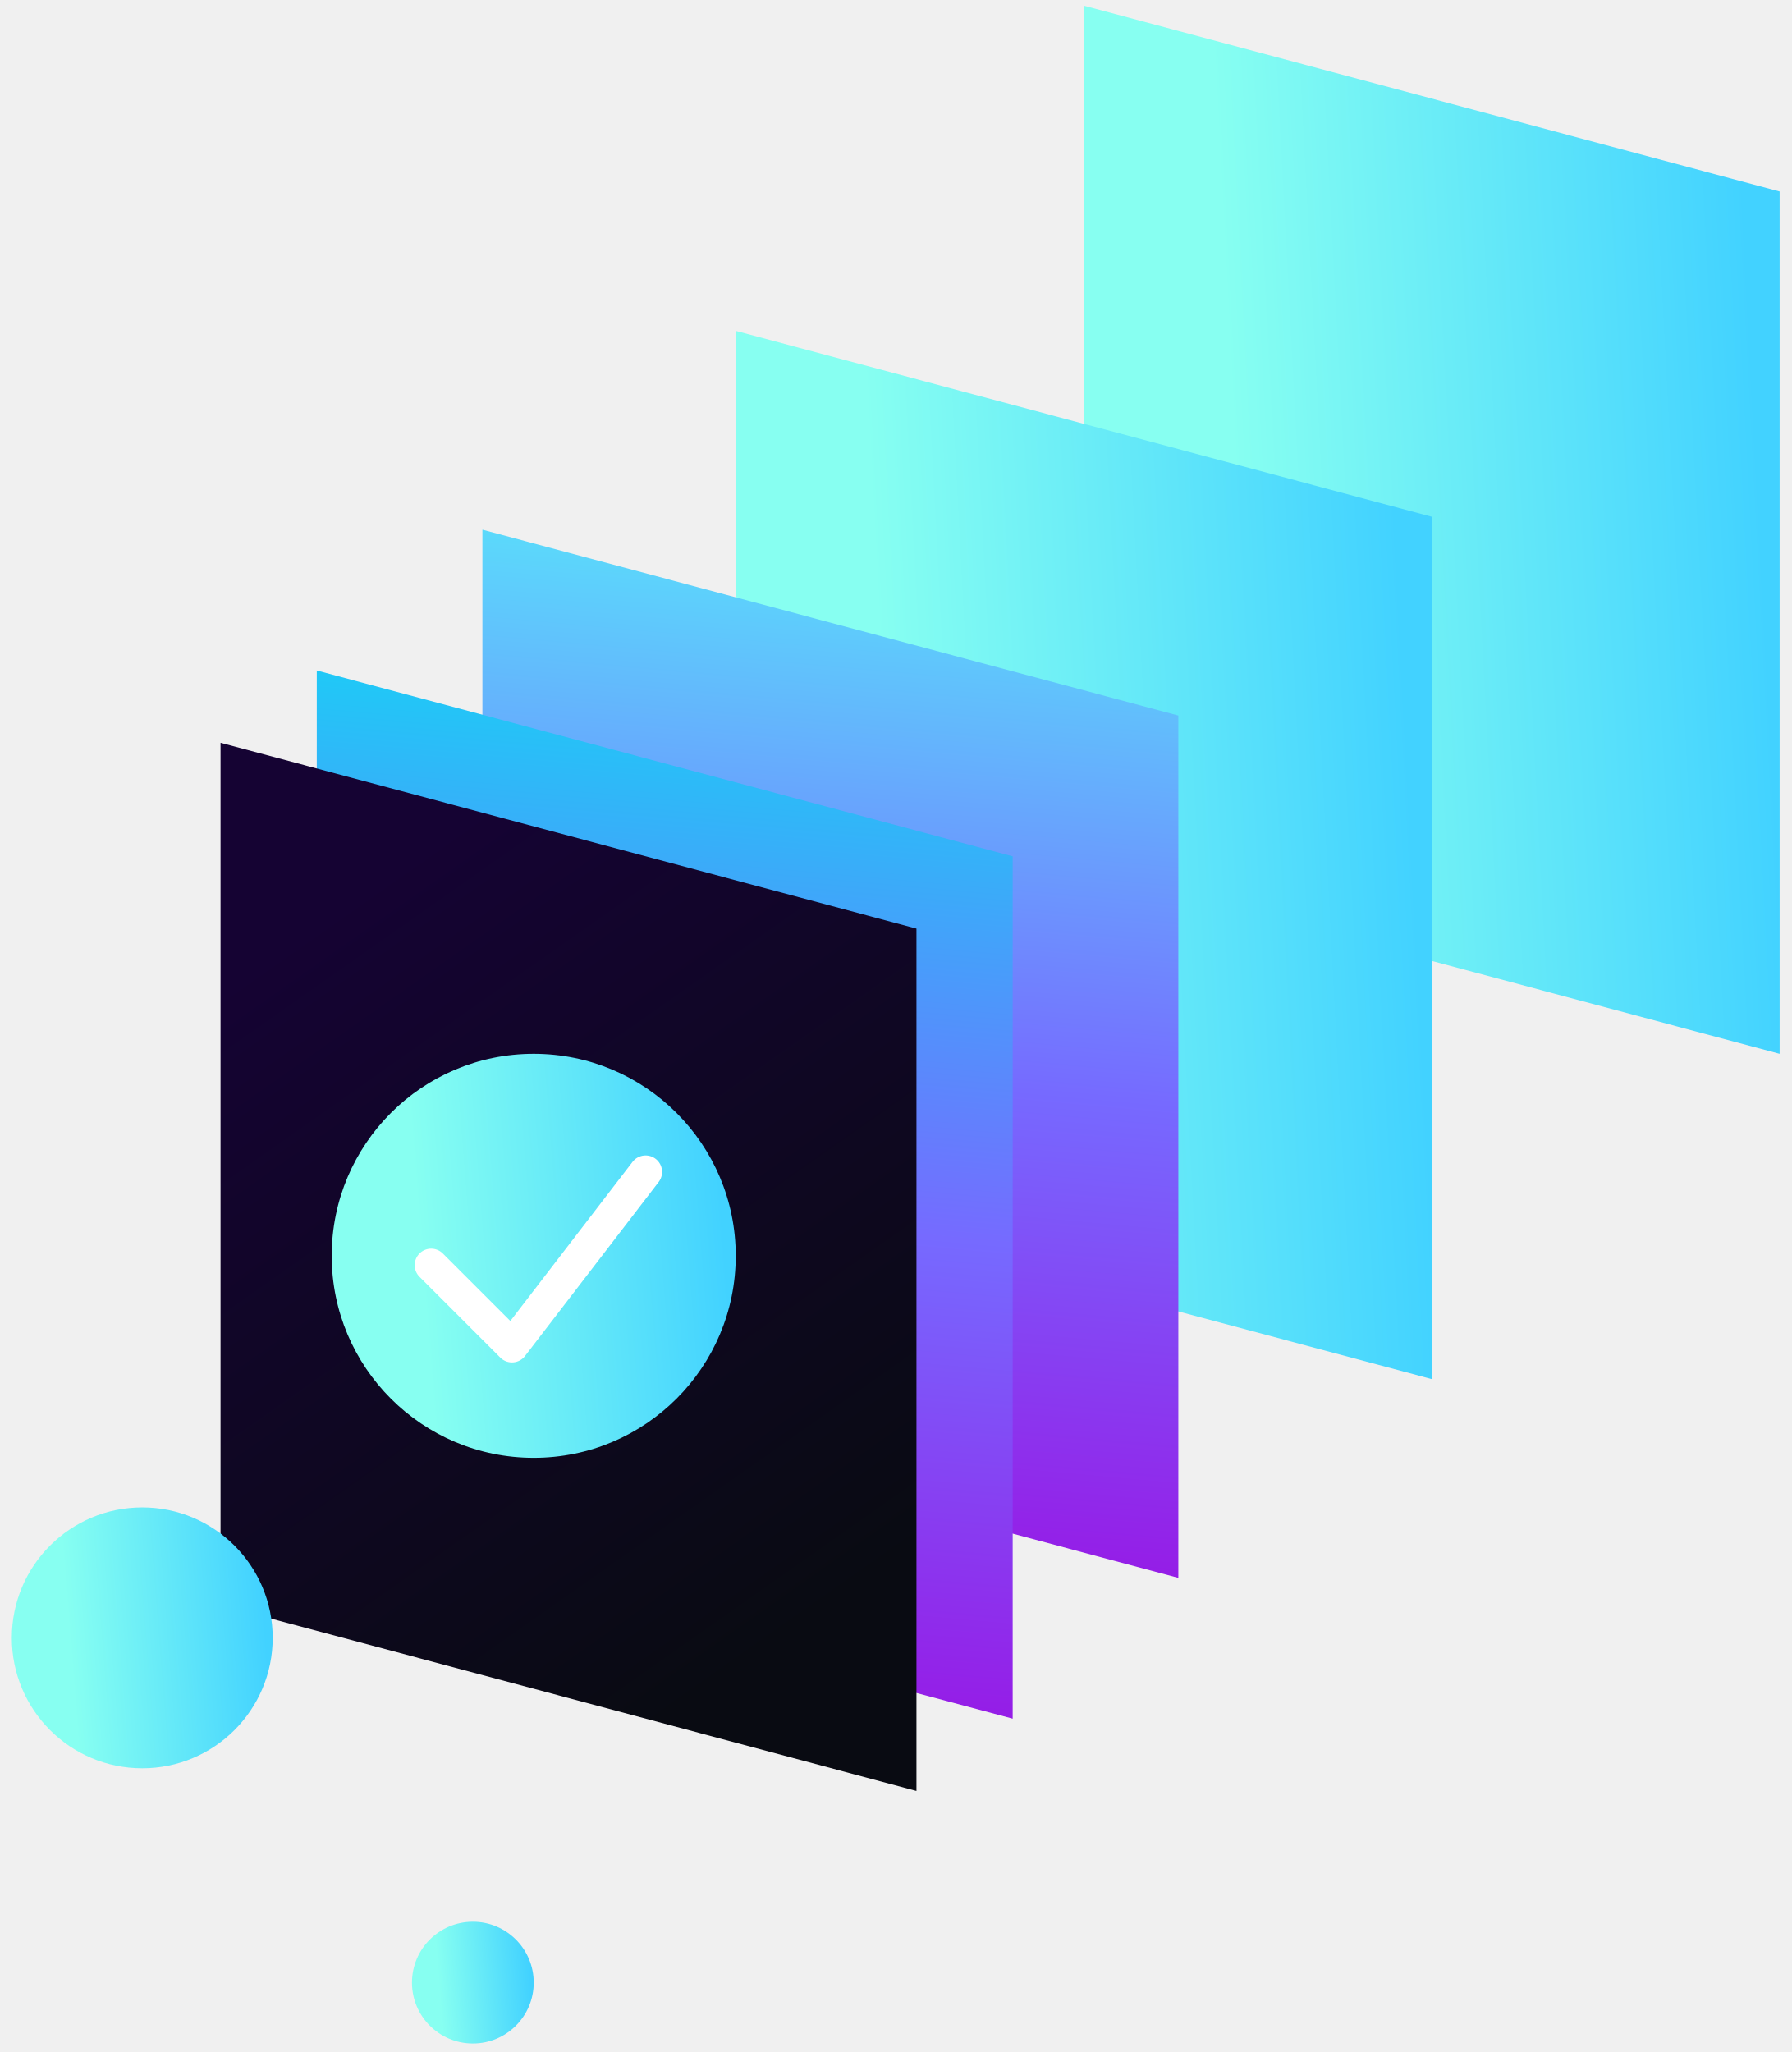
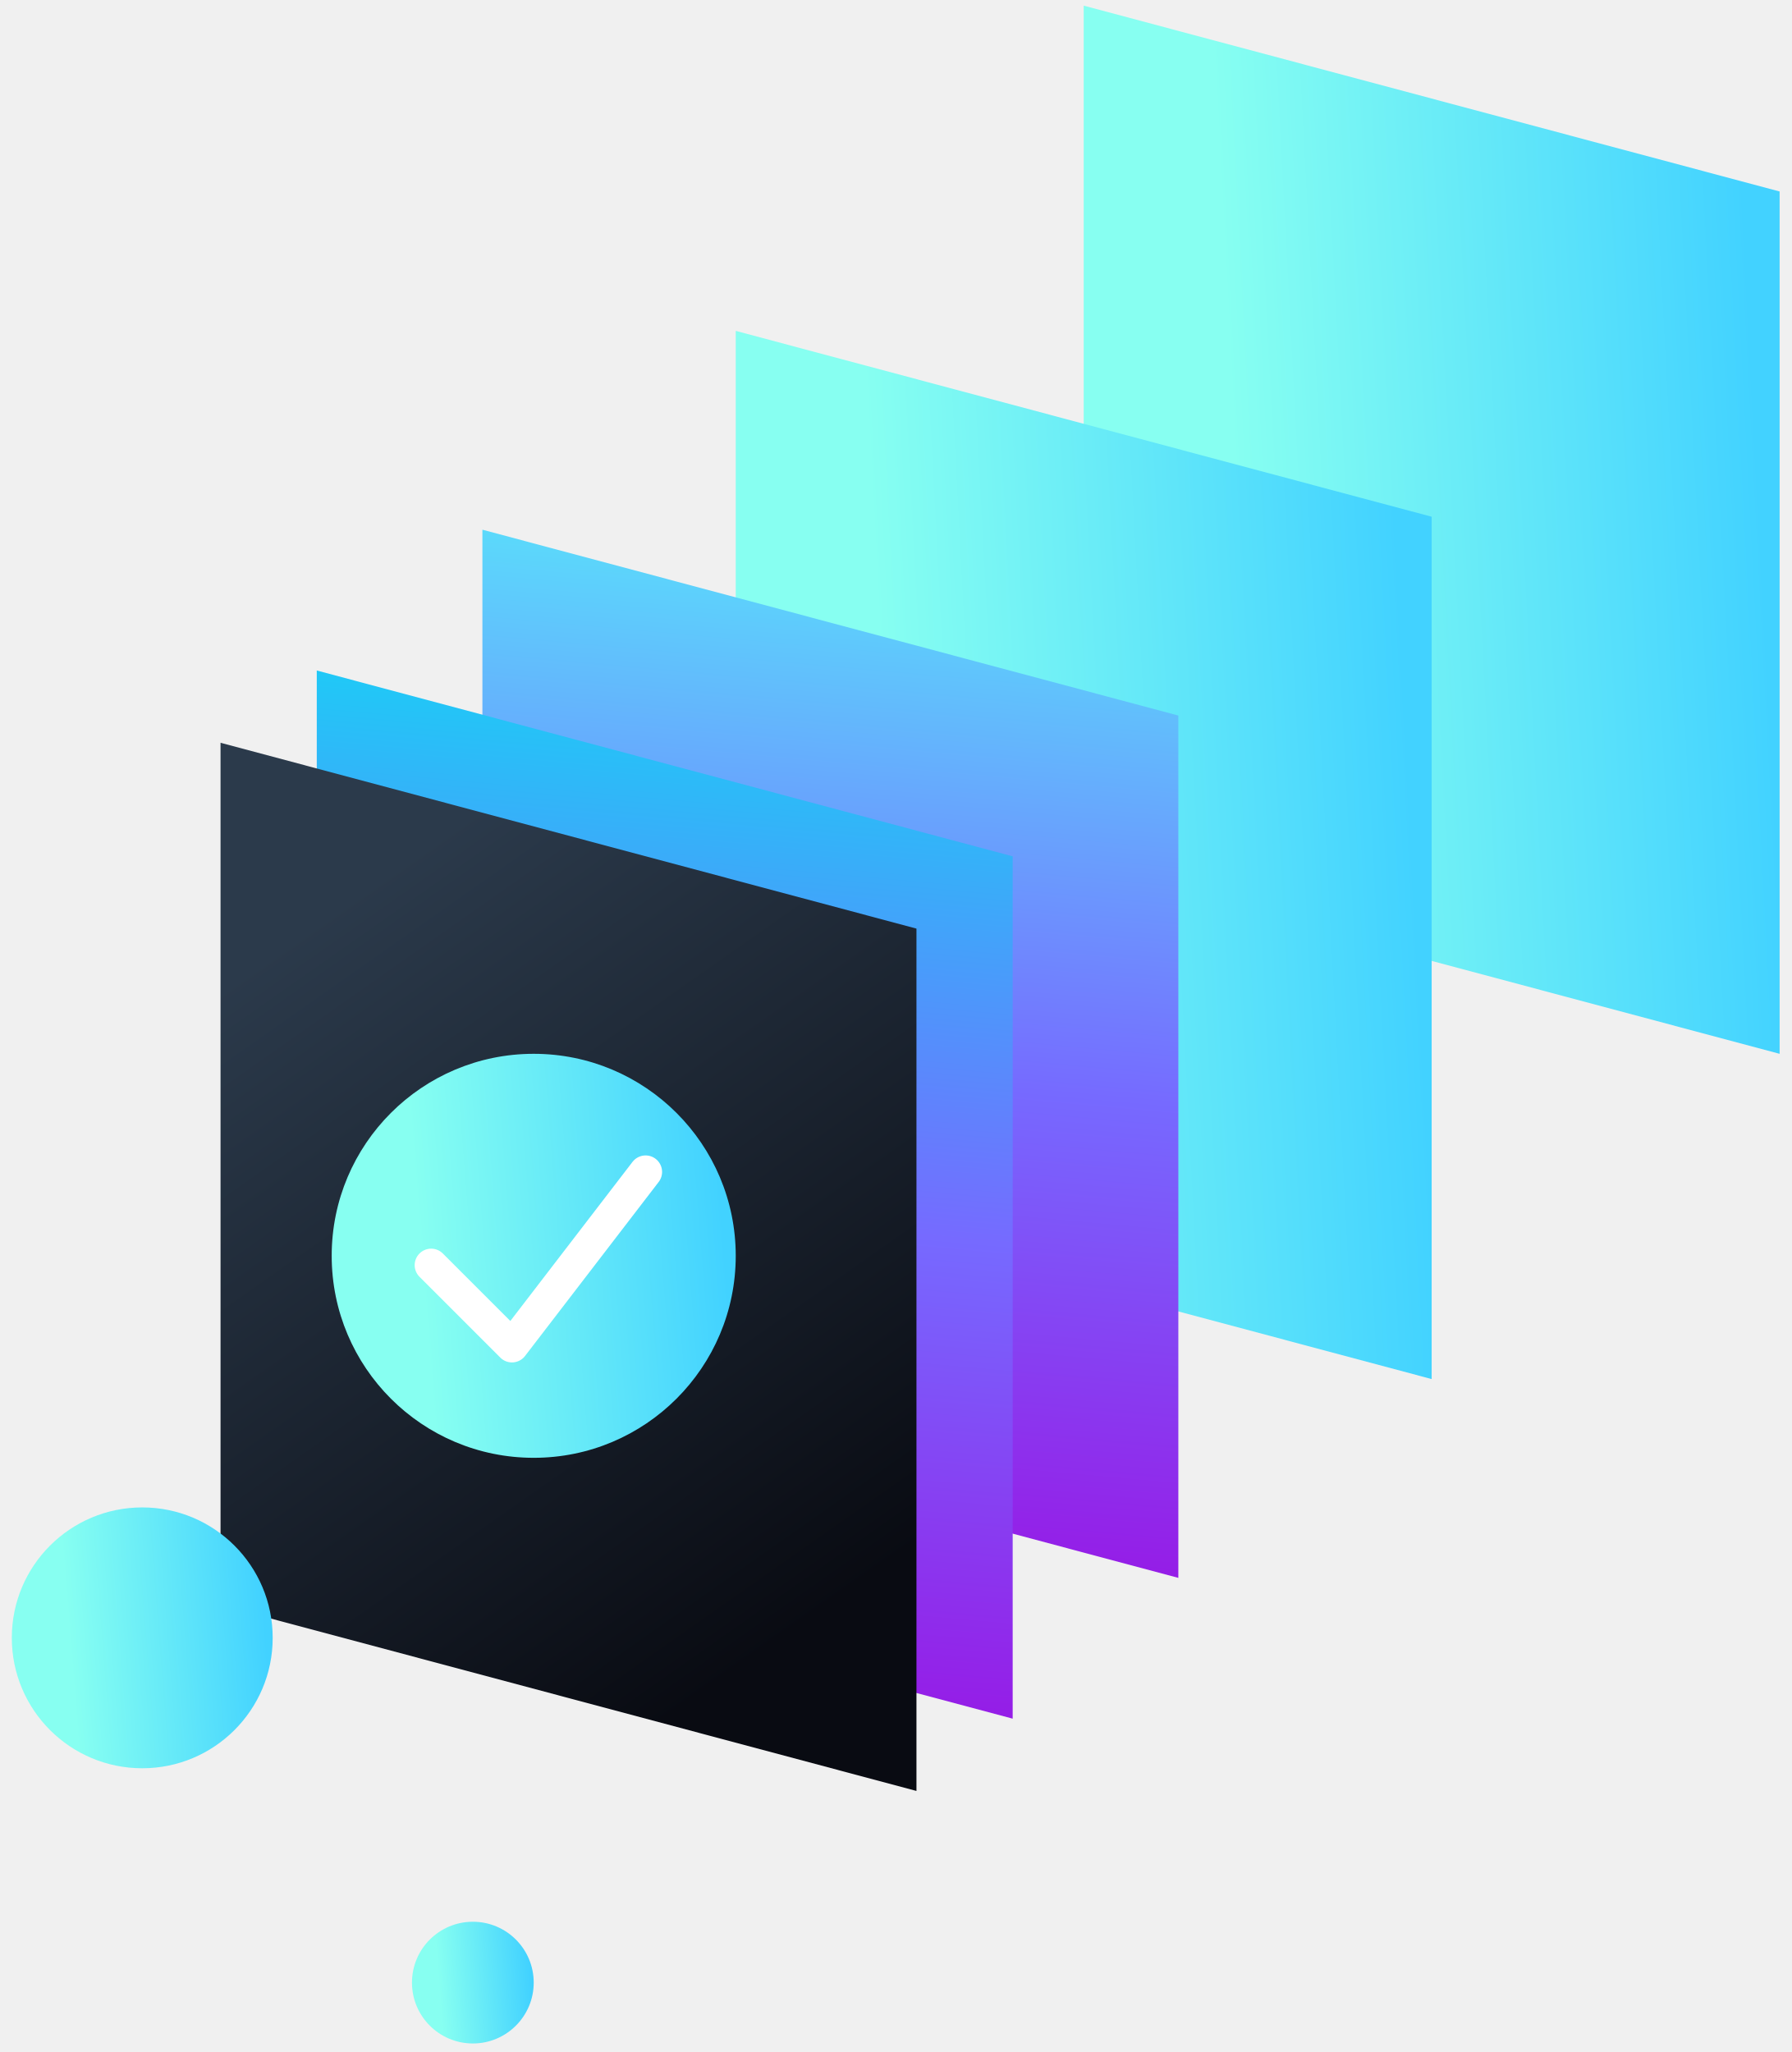
<svg xmlns="http://www.w3.org/2000/svg" width="103" height="118" viewBox="0 0 103 118" fill="none">
  <path d="M62.311 0.324L102.326 11.011V60.6L62.311 49.913V0.324Z" fill="url(#paint0_linear_3208_821)" />
  <path d="M42.304 19.027L82.318 29.714V79.303L42.304 68.616V19.027Z" fill="url(#paint1_linear_3208_821)" />
  <path d="M27.738 30.461L67.753 41.147V90.736L27.738 80.05V30.461Z" fill="url(#paint2_linear_3208_821)" />
  <path d="M18.214 38.557L58.228 49.243V98.832L18.214 88.146V38.557Z" fill="url(#paint3_linear_3208_821)" />
  <path d="M12.681 42.713L52.695 53.399V102.988L12.681 92.302V42.713Z" fill="url(#paint4_linear_3208_821)" />
  <circle cx="30.688" cy="72.215" r="11.616" fill="url(#paint5_linear_3208_821)" />
  <path d="M24.791 72.752L29.437 77.398L37.121 67.391" stroke="white" stroke-width="1.896" stroke-linecap="round" stroke-linejoin="round" />
  <circle cx="8.179" cy="94.184" r="7.5" fill="url(#paint6_linear_3208_821)" />
  <circle cx="27.188" cy="114.01" r="3.5" fill="url(#paint7_linear_3208_821)" />
  <defs>
    <linearGradient id="paint0_linear_3208_821" x1="72.702" y1="60.626" x2="102.824" y2="59.043" gradientUnits="userSpaceOnUse">
      <stop stop-color="#87FFF1" />
      <stop offset="1" stop-color="#42D2FF" />
    </linearGradient>
    <linearGradient id="paint1_linear_3208_821" x1="52.695" y1="79.329" x2="82.817" y2="77.746" gradientUnits="userSpaceOnUse">
      <stop stop-color="#87FFF1" />
      <stop offset="1" stop-color="#42D2FF" />
    </linearGradient>
    <linearGradient id="paint2_linear_3208_821" x1="50.52" y1="30.461" x2="45.11" y2="90.499" gradientUnits="userSpaceOnUse">
      <stop stop-color="#59E1FB" />
      <stop offset="0.52" stop-color="#766AFF" />
      <stop offset="1" stop-color="#9718E5" />
    </linearGradient>
    <linearGradient id="paint3_linear_3208_821" x1="40.996" y1="38.557" x2="35.586" y2="98.594" gradientUnits="userSpaceOnUse">
      <stop stop-color="#1ACFF6" />
      <stop offset="0.52" stop-color="#766AFF" />
      <stop offset="1" stop-color="#9718E5" />
    </linearGradient>
    <linearGradient id="paint4_linear_3208_821" x1="12.666" y1="56.847" x2="40.989" y2="97.155" gradientUnits="userSpaceOnUse">
-       <stop stop-color="#150333" />
+       <stop stop-color="#2b3a4b" />
      <stop offset="1" stop-color="#090B12" />
    </linearGradient>
    <linearGradient id="paint5_linear_3208_821" x1="25.105" y1="83.841" x2="42.533" y2="82.462" gradientUnits="userSpaceOnUse">
      <stop stop-color="#87FFF1" />
      <stop offset="1" stop-color="#42D2FF" />
    </linearGradient>
    <linearGradient id="paint6_linear_3208_821" x1="4.574" y1="101.69" x2="15.827" y2="100.799" gradientUnits="userSpaceOnUse">
      <stop stop-color="#87FFF1" />
      <stop offset="1" stop-color="#42D2FF" />
    </linearGradient>
    <linearGradient id="paint7_linear_3208_821" x1="25.506" y1="117.513" x2="30.757" y2="117.097" gradientUnits="userSpaceOnUse">
      <stop stop-color="#87FFF1" />
      <stop offset="1" stop-color="#42D2FF" />
    </linearGradient>
  </defs>
</svg>
